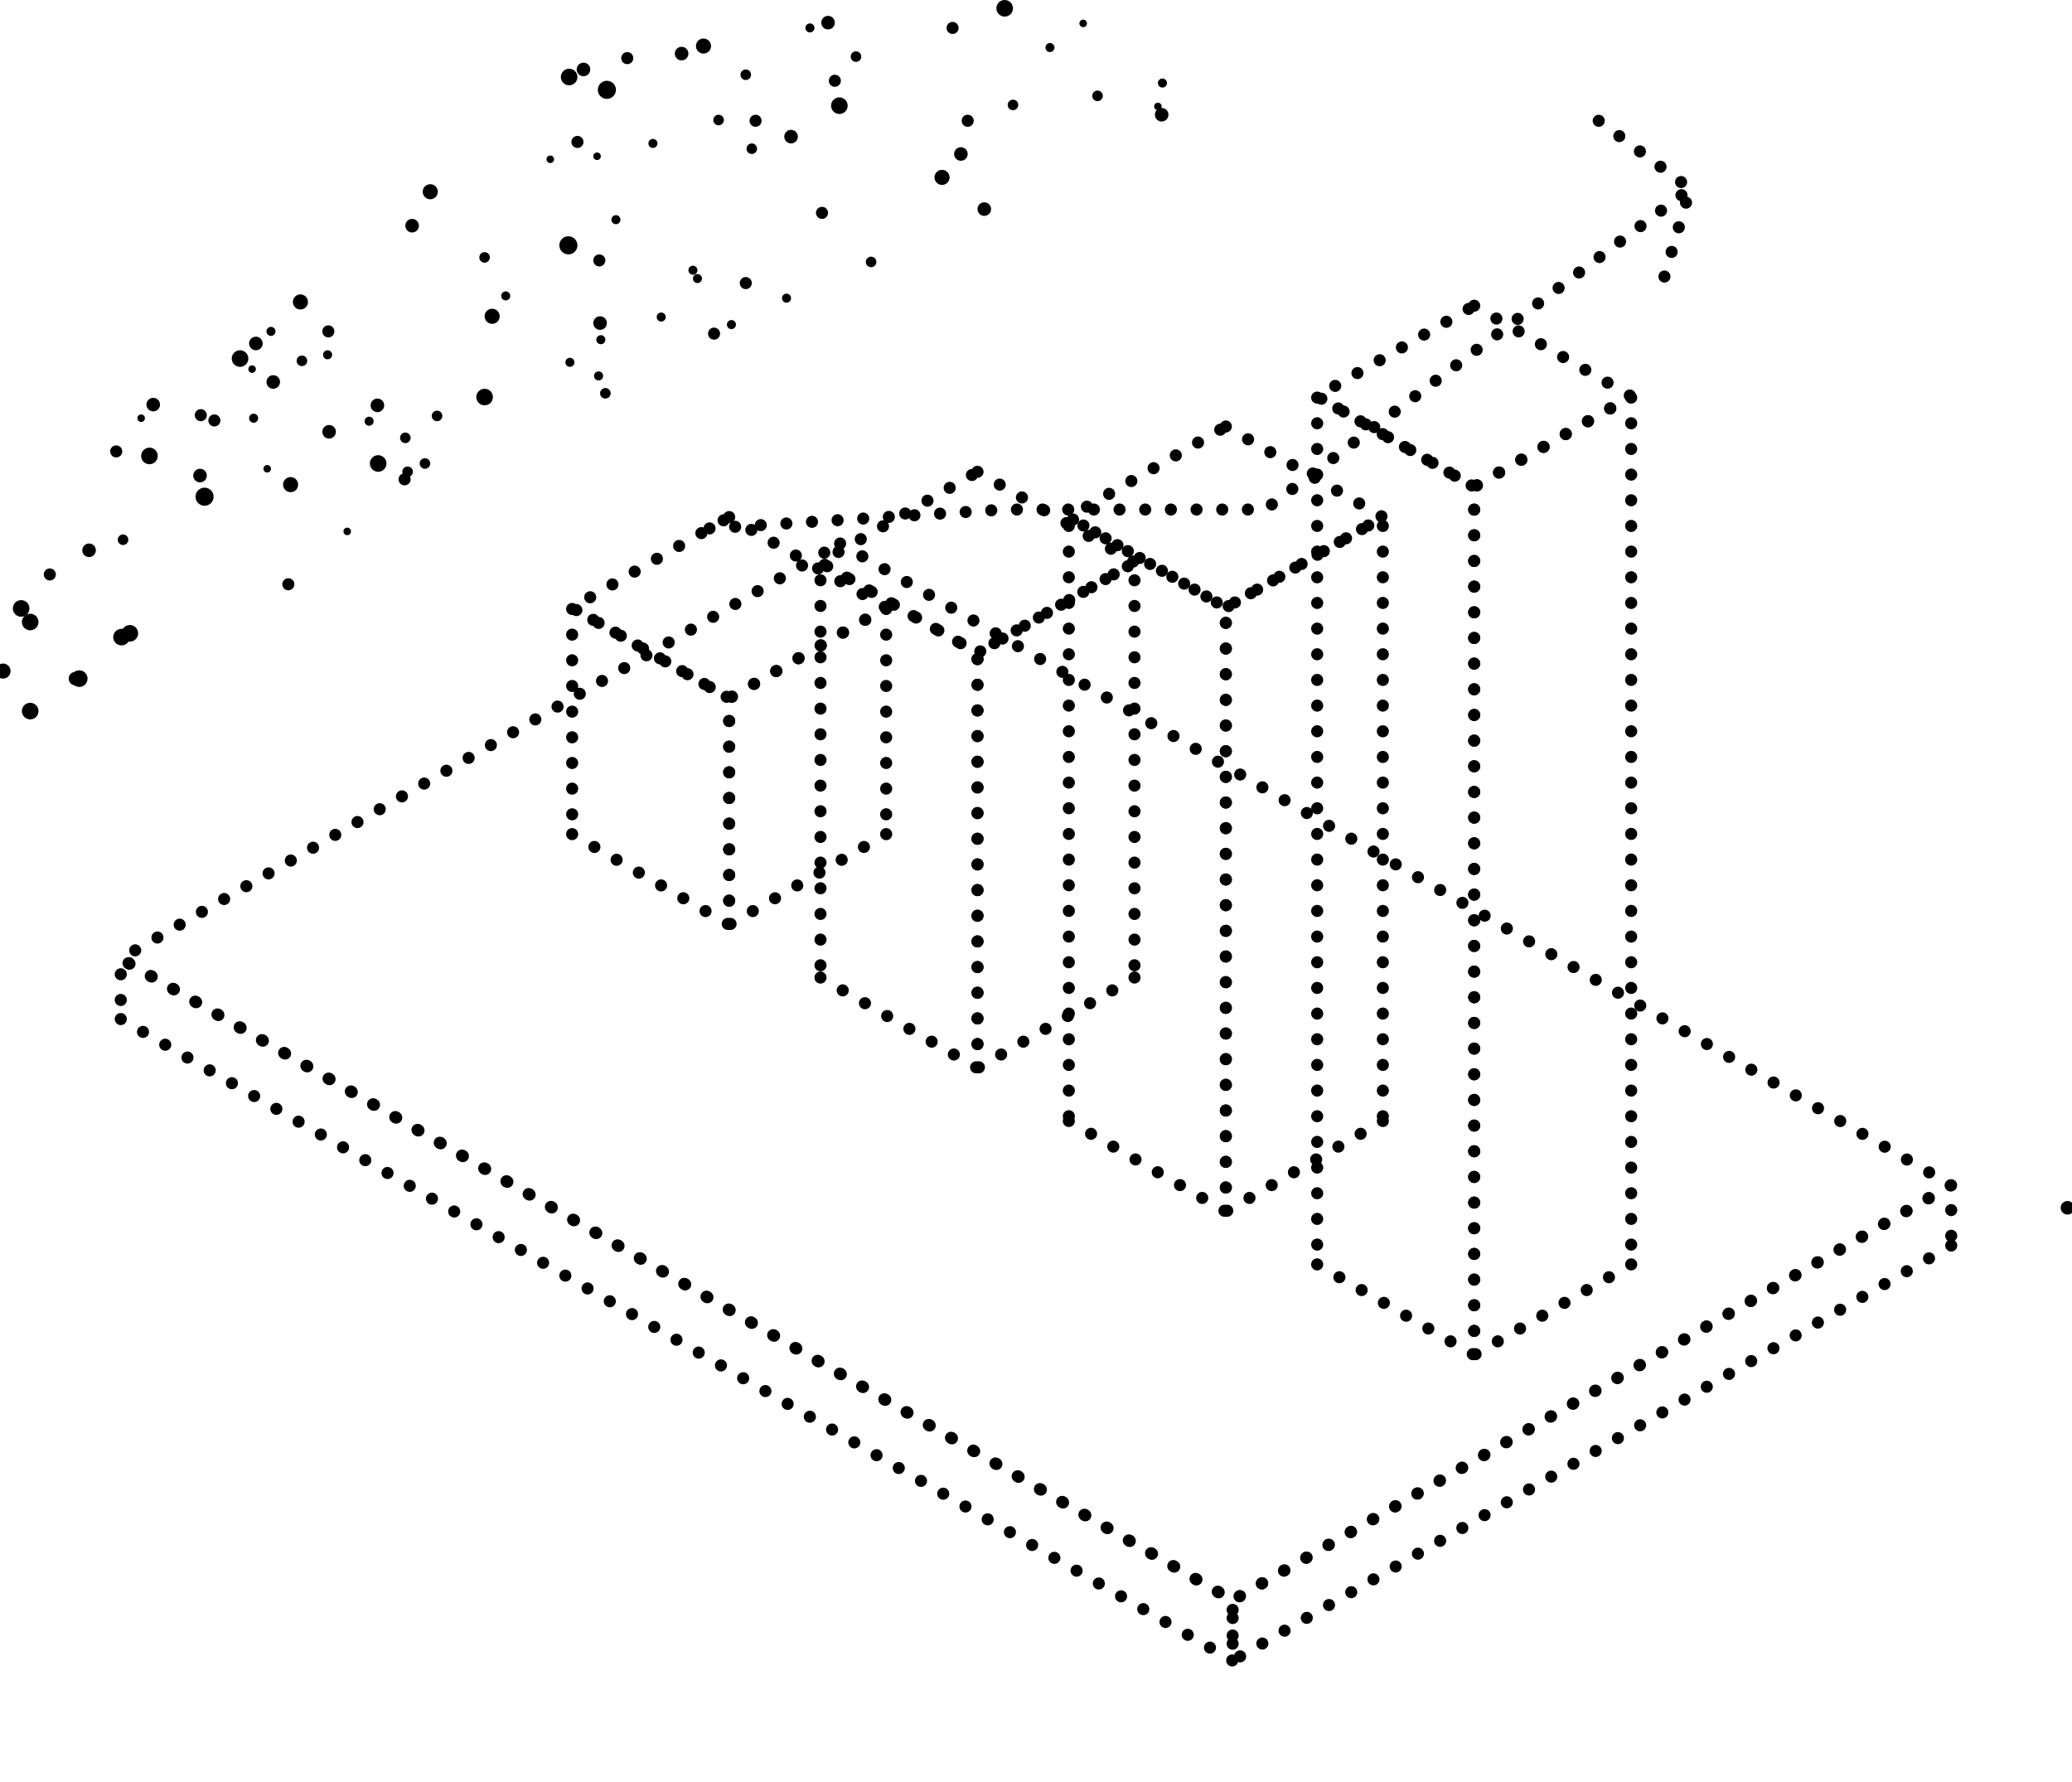
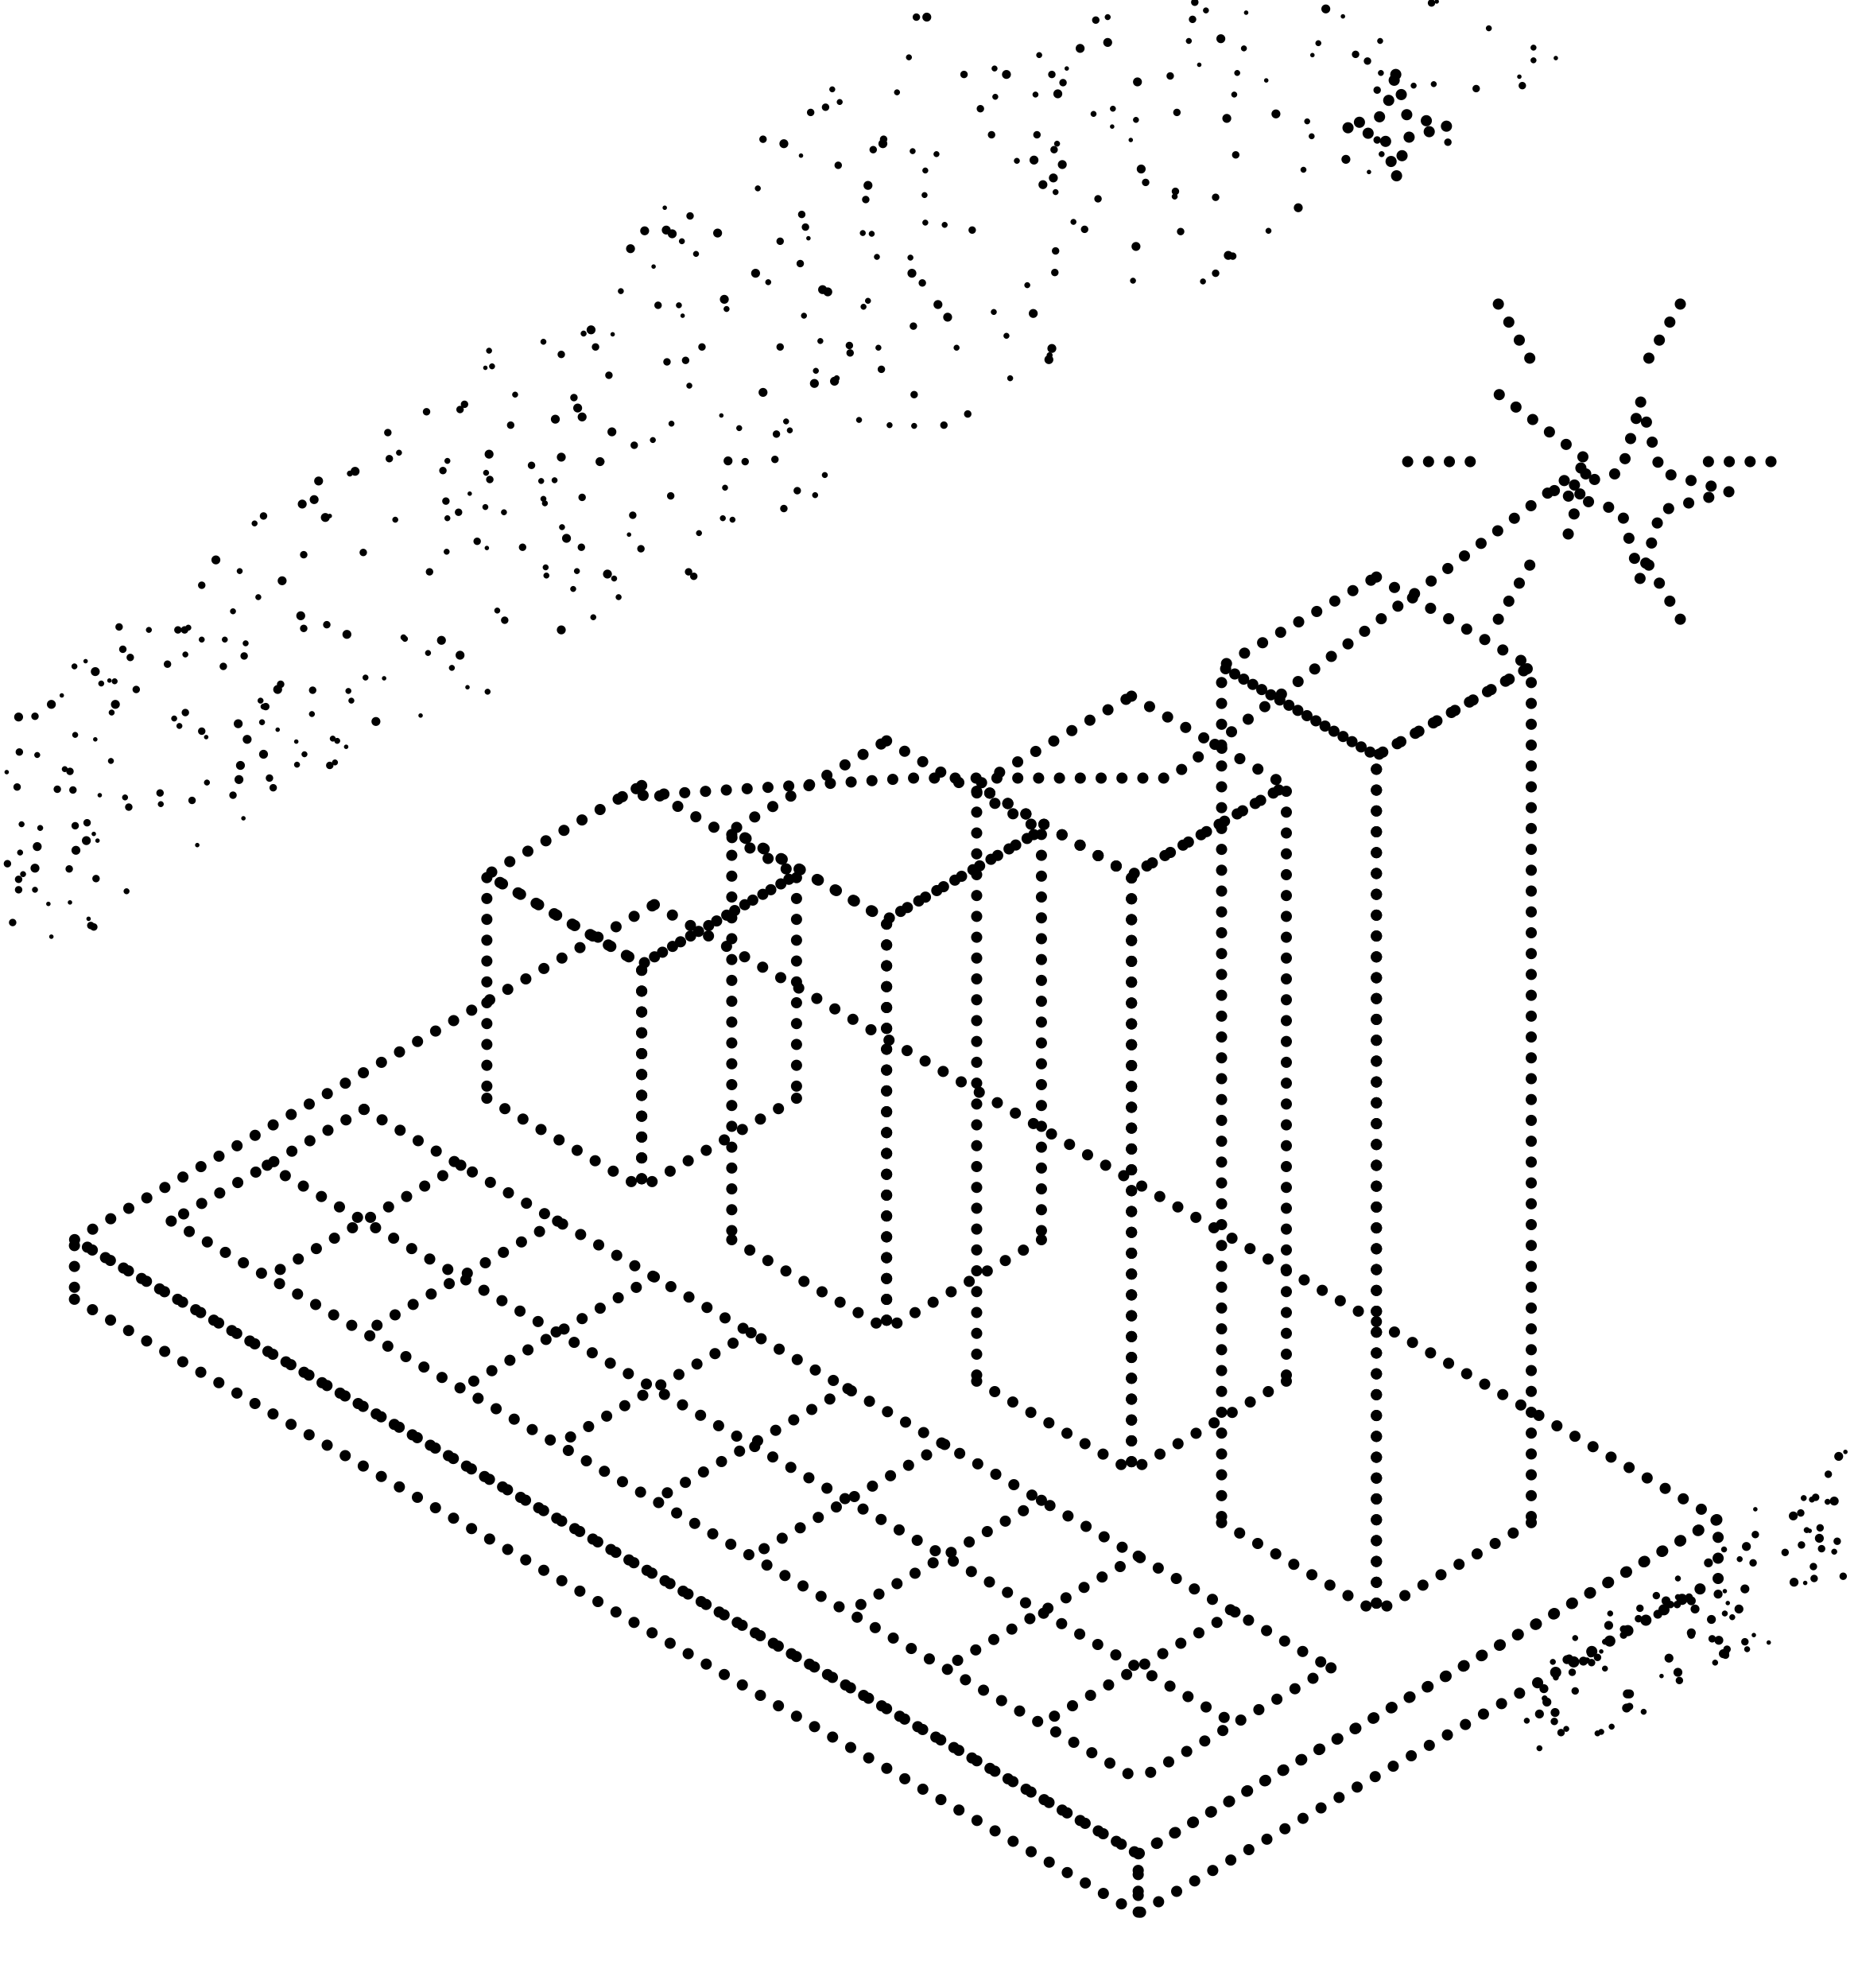
- <svg xmlns="http://www.w3.org/2000/svg" viewBox="-111.3 -80 274.5 236" fill="none" class="illo">
+ <svg xmlns="http://www.w3.org/2000/svg" viewBox="-100.9 -117 249.5 267" fill="none" class="illo">
  <g class="illo-dots" fill="currentColor">
-     <circle cx="-101.3" cy="9.9" r="0.9" />
-     <circle cx="-92.6" cy="-24.6" r="0.5" />
-     <circle cx="42.6" cy="-64.8" r="0.9" />
-     <circle cx="-67.7" cy="-22.8" r="0.9" />
-     <circle cx="-2.4" cy="-51.8" r="0.8" />
-     <circle cx="-57.7" cy="-16.5" r="0.8" />
-     <circle cx="-71.5" cy="-40" r="1" />
-     <circle cx="-4" cy="-76.3" r="0.6" />
-     <circle cx="-75.4" cy="-36.1" r="0.6" />
-     <circle cx="-31.7" cy="-35" r="0.6" />
-     <circle cx="-31.1" cy="-27.9" r="0.7" />
-     <circle cx="-47.1" cy="-45.9" r="0.7" />
-     <circle cx="-53.4" cy="-24.9" r="0.7" />
-     <circle cx="-73.1" cy="-2.6" r="0.8" />
-     <circle cx="-44.3" cy="-40.8" r="0.6" />
-     <circle cx="-77.9" cy="-31.1" r="0.5" />
-     <circle cx="-18.9" cy="-43.1" r="0.6" />
-     <circle cx="-47.1" cy="-27.4" r="1.1" />
-     <circle cx="-84.8" cy="-17" r="0.9" />
-     <circle cx="-0.7" cy="-69.3" r="0.8" />
-     <circle cx="4.1" cy="-45.3" r="0.7" />
-     <circle cx="27.8" cy="-73.7" r="0.6" />
-     <circle cx="-21" cy="-72.9" r="0.9" />
-     <circle cx="-16.1" cy="-64.1" r="0.7" />
-     <circle cx="-91.5" cy="-19.6" r="1.1" />
-     <circle cx="-110.9" cy="8.9" r="1" />
-     <circle cx="-75.1" cy="-29.4" r="0.9" />
-     <circle cx="-95.9" cy="-20.2" r="0.8" />
-     <circle cx="-61.2" cy="-18.6" r="1.1" />
-     <circle cx="-18.1" cy="-73.9" r="1" />
-     <circle cx="-54.3" cy="-54.6" r="1" />
-     <circle cx="-0.1" cy="-66" r="1.1" />
-     <circle cx="42.7" cy="-69" r="0.6" />
-     <circle cx="-94.1" cy="3.9" r="1.1" />
-     <circle cx="42.1" cy="-65.9" r="0.5" />
-     <circle cx="-100.8" cy="9.9" r="1.1" />
-     <circle cx="-31.9" cy="-45.5" r="0.8" />
-     <circle cx="-84.2" cy="-14.2" r="1.2" />
-     <circle cx="-75.9" cy="-17.9" r="0.5" />
-     <circle cx="-34.8" cy="-61.2" r="0.8" />
-     <circle cx="-79.5" cy="-32.5" r="1.1" />
-     <circle cx="-1.6" cy="-77" r="0.9" />
-     <circle cx="-71.3" cy="-32.2" r="0.7" />
-     <circle cx="-32.2" cy="-59.3" r="0.5" />
-     <circle cx="-6.5" cy="-61.9" r="0.9" />
-     <circle cx="-11.7" cy="-60.3" r="0.7" />
-     <circle cx="-107.3" cy="14.2" r="1.1" />
-     <circle cx="-65.3" cy="-9.6" r="0.5" />
-     <circle cx="-16.7" cy="-35.8" r="0.8" />
-     <circle cx="-99.5" cy="-7.1" r="0.9" />
-     <circle cx="19.1" cy="-52.3" r="0.9" />
-     <circle cx="21.8" cy="-78.9" r="1.1" />
-     <circle cx="-19.5" cy="-44.2" r="0.6" />
-     <circle cx="-38.4" cy="-58.9" r="0.5" />
-     <circle cx="14.9" cy="-76.3" r="0.8" />
-     <circle cx="16" cy="-59.6" r="0.9" />
-     <circle cx="22.9" cy="-66.1" r="0.7" />
-     <circle cx="-107.3" cy="2.4" r="1.1" />
-     <circle cx="-72.8" cy="-15.8" r="1" />
-     <circle cx="2.1" cy="-72.5" r="0.7" />
-     <circle cx="-104.7" cy="-3.9" r="0.8" />
-     <circle cx="-12.5" cy="-42.5" r="0.8" />
-     <circle cx="-23.7" cy="-38" r="0.6" />
-     <circle cx="16.9" cy="-64" r="0.8" />
-     <circle cx="-77.7" cy="-24.6" r="0.6" />
-     <circle cx="-95" cy="-8.5" r="0.7" />
-     <circle cx="-35.9" cy="-69.8" r="1.1" />
-     <circle cx="32.2" cy="-76.9" r="0.5" />
-     <circle cx="-32" cy="-30.2" r="0.6" />
-     <circle cx="-12.5" cy="-70.1" r="0.7" />
-     <circle cx="-55" cy="-18.6" r="0.7" />
-     <circle cx="-34" cy="-70.8" r="0.9" />
-     <circle cx="-62.4" cy="-24.2" r="0.6" />
-     <circle cx="-108.5" cy="0.6" r="1.1" />
-     <circle cx="13.5" cy="-56.5" r="1" />
-     <circle cx="-24.8" cy="-61" r="0.6" />
-     <circle cx="-7.1" cy="-40.5" r="0.6" />
-     <circle cx="-67.8" cy="-36.1" r="0.8" />
-     <circle cx="-11.2" cy="-64" r="0.8" />
-     <circle cx="-35.8" cy="-32" r="0.6" />
-     <circle cx="-31.8" cy="-37.2" r="0.9" />
-     <circle cx="-28.2" cy="-72.3" r="0.8" />
-     <circle cx="-95.2" cy="4.4" r="1.1" />
-     <circle cx="-91" cy="-26.4" r="0.9" />
-     <circle cx="-36" cy="-47.5" r="1.2" />
-     <circle cx="-84.7" cy="-25" r="0.8" />
-     <circle cx="-67.9" cy="-33" r="0.6" />
-     <circle cx="34.1" cy="-67.3" r="0.7" />
-     <circle cx="-57.6" cy="-22" r="0.7" />
-     <circle cx="-61.3" cy="-26.3" r="0.9" />
-     <circle cx="-14.4" cy="-37" r="0.6" />
-     <circle cx="-29.7" cy="-50.9" r="0.6" />
-     <circle cx="-57.3" cy="-17.5" r="0.7" />
-     <circle cx="-56.7" cy="-50.1" r="0.9" />
-     <circle cx="-82.9" cy="-24.3" r="0.8" />
-     <circle cx="-46.1" cy="-38.1" r="1" />
-     <circle cx="-30.9" cy="-68.1" r="1.2" />
-     <circle cx="-77.4" cy="-34.5" r="0.9" />
-     <circle cx="162.6" cy="80" r="0.9" />
+     <circle cx="103.6" cy="-105.5" r="0.5" />
+     <circle cx="-73.8" cy="-18.8" r="0.5" />
+     <circle cx="32.6" cy="-75.1" r="0.4" />
+     <circle cx="-61" cy="-14.3" r="0.4" />
+     <circle cx="-73.8" cy="-38.4" r="0.5" />
+     <circle cx="38.2" cy="-104.3" r="0.4" />
+     <circle cx="-80.9" cy="-32.4" r="0.4" />
+     <circle cx="-16.4" cy="-45.2" r="0.3" />
+     <circle cx="-17.8" cy="-36.8" r="0.4" />
+     <circle cx="-35.6" cy="-53.5" r="0.4" />
+     <circle cx="-51.8" cy="-26" r="0.4" />
+     <circle cx="-88.3" cy="7.5" r="0.5" />
+     <circle cx="-33.2" cy="-48.2" r="0.4" />
+     <circle cx="-86.2" cy="-25.6" r="0.3" />
+     <circle cx="5.2" cy="-59.2" r="0.4" />
+     <circle cx="-41.6" cy="-31" r="0.6" />
+     <circle cx="40.7" cy="-96.9" r="0.5" />
+     <circle cx="40.1" cy="-69.3" r="0.4" />
+     <circle cx="84.5" cy="-111.5" r="0.4" />
+     <circle cx="11.7" cy="-94.8" r="0.5" />
+     <circle cx="16.2" cy="-85.6" r="0.4" />
+     <circle cx="-82.6" cy="-24.4" r="0.5" />
+     <circle cx="-65.5" cy="-15.7" r="0.6" />
+     <circle cx="16.4" cy="-96.9" r="0.5" />
+     <circle cx="-43.6" cy="-61.7" r="0.5" />
+     <circle cx="40.6" cy="-93.1" r="0.6" />
+     <circle cx="105.1" cy="-110.6" r="0.4" />
+     <circle cx="103.2" cy="-106.7" r="0.3" />
+     <circle cx="-13.2" cy="-57.9" r="0.4" />
+     <circle cx="-87.5" cy="-10.2" r="0.3" />
+     <circle cx="-12.5" cy="-76" r="0.5" />
+     <circle cx="-88.1" cy="-26.8" r="0.6" />
+     <circle cx="41.9" cy="-105.9" r="0.5" />
+     <circle cx="-76" cy="-29.1" r="0.4" />
+     <circle cx="-9.2" cy="-74.6" r="0.3" />
+     <circle cx="29.7" cy="-86.1" r="0.5" />
+     <circle cx="21.4" cy="-82.4" r="0.4" />
+     <circle cx="-74.4" cy="-3.5" r="0.3" />
+     <circle cx="6.2" cy="-51.1" r="0.5" />
+     <circle cx="64.7" cy="-82.6" r="0.5" />
+     <circle cx="77.2" cy="-115.8" r="0.6" />
+     <circle cx="4.7" cy="-60.4" r="0.4" />
+     <circle cx="-18.6" cy="-72.1" r="0.3" />
+     <circle cx="66.2" cy="-110.5" r="0.4" />
+     <circle cx="62.4" cy="-90.5" r="0.5" />
+     <circle cx="74.7" cy="-100.7" r="0.4" />
+     <circle cx="-83.6" cy="-8.6" r="0.5" />
+     <circle cx="46" cy="-101.7" r="0.4" />
+     <circle cx="14.5" cy="-60.6" r="0.4" />
+     <circle cx="-3.5" cy="-51.5" r="0.4" />
+     <circle cx="65.1" cy="-96.2" r="0.5" />
+     <circle cx="-88.1" cy="-17.7" r="0.3" />
+     <circle cx="-11.4" cy="-86.1" r="0.6" />
+     <circle cx="92.1" cy="-116.8" r="0.3" />
+     <circle cx="-18.4" cy="-39.3" r="0.4" />
+     <circle cx="23.4" cy="-94.1" r="0.4" />
+     <circle cx="-56.2" cy="-17.8" r="0.4" />
+     <circle cx="-8.2" cy="-88" r="0.5" />
+     <circle cx="-65.5" cy="-22.1" r="0.4" />
+     <circle cx="46.3" cy="-114.3" r="0.5" />
+     <circle cx="57.7" cy="-85.9" r="0.5" />
+     <circle cx="2.3" cy="-79.1" r="0.4" />
+     <circle cx="21.9" cy="-59.8" r="0.4" />
+     <circle cx="-69.6" cy="-34.9" r="0.4" />
+     <circle cx="23.4" cy="-87.1" r="0.4" />
+     <circle cx="-23.4" cy="-40.3" r="0.4" />
+     <circle cx="-15.9" cy="-47.8" r="0.5" />
+     <circle cx="0.9" cy="-91.7" r="0.4" />
+     <circle cx="-18.7" cy="-59" r="0.6" />
+     <circle cx="-98.3" cy="-16" r="0.5" />
+     <circle cx="-70.7" cy="-31.1" r="0.4" />
+     <circle cx="91.7" cy="-105.7" r="0.4" />
+     <circle cx="-59" cy="-21.1" r="0.4" />
+     <circle cx="-63.2" cy="-25.1" r="0.5" />
+     <circle cx="9.9" cy="-53.2" r="0.4" />
+     <circle cx="-8.3" cy="-65.2" r="0.4" />
+     <circle cx="-60" cy="-15.7" r="0.4" />
+     <circle cx="-48.6" cy="-55.4" r="0.5" />
+     <circle cx="-95.9" cy="-15.6" r="0.4" />
+     <circle cx="-36.8" cy="-44.3" r="0.5" />
+     <circle cx="-4.5" cy="-85.7" r="0.6" />
+     <circle cx="-84.4" cy="-29.8" r="0.5" />
+     <circle cx="-79.3" cy="-9" r="0.4" />
+     <circle cx="-67.9" cy="-30.6" r="0.4" />
+     <circle cx="-1.6" cy="-59.5" r="0.4" />
+     <circle cx="21.2" cy="-109.3" r="0.4" />
+     <circle cx="-89.4" cy="-28.2" r="0.3" />
+     <circle cx="6.8" cy="-88.2" r="0.5" />
+     <circle cx="-27.9" cy="-71.1" r="0.4" />
+     <circle cx="79.5" cy="-114.8" r="0.3" />
+     <circle cx="30.8" cy="-102.4" r="0.5" />
+     <circle cx="-24.8" cy="-44.7" r="0.6" />
+     <circle cx="-92.6" cy="-23.6" r="0.3" />
+     <circle cx="10.3" cy="-77.8" r="0.6" />
+     <circle cx="-40.8" cy="-47.4" r="0.4" />
+     <circle cx="-94" cy="-22.4" r="0.6" />
+     <circle cx="40.4" cy="-70.2" r="0.6" />
+     <circle cx="-53.7" cy="-22.9" r="0.4" />
+     <circle cx="-35.2" cy="-56" r="0.6" />
+     <circle cx="-91.5" cy="-13.4" r="0.5" />
+     <circle cx="-88.3" cy="-5" r="0.3" />
+     <circle cx="-60.3" cy="-49.3" r="0.6" />
+     <circle cx="23.3" cy="-90.8" r="0.4" />
+     <circle cx="-39.1" cy="-29" r="0.6" />
+     <circle cx="-94.4" cy="4.4" r="0.3" />
+     <circle cx="21.8" cy="-73.2" r="0.5" />
+     <circle cx="-32.3" cy="-59.9" r="0.5" />
+     <circle cx="48.5" cy="-100" r="0.3" />
+     <circle cx="97.4" cy="-105.1" r="0.5" />
+     <circle cx="-10.8" cy="-50.4" r="0.5" />
+     <circle cx="1.6" cy="-98.3" r="0.5" />
+     <circle cx="-98.4" cy="1.1" r="0.5" />
+     <circle cx="-49.3" cy="-25.9" r="0.3" />
+     <circle cx="-58.1" cy="-52.4" r="0.6" />
+     <circle cx="-20.1" cy="-55" r="0.4" />
+     <circle cx="58.8" cy="-111.5" r="0.4" />
+     <circle cx="-7.7" cy="-39.6" r="0.5" />
+     <circle cx="84.1" cy="-98.2" r="0.5" />
+     <circle cx="-64.2" cy="-11.2" r="0.5" />
+     <circle cx="-100" cy="-13.3" r="0.3" />
+     <circle cx="-8.4" cy="-40.2" r="0.5" />
+     <circle cx="-89" cy="6.4" r="0.3" />
+     <circle cx="8.7" cy="-67.2" r="0.4" />
+     <circle cx="-19.1" cy="-66.6" r="0.5" />
+     <circle cx="83" cy="-93.9" r="0.3" />
+     <circle cx="-68.2" cy="-7.1" r="0.3" />
+     <circle cx="-22.7" cy="-61" r="0.6" />
+     <circle cx="51" cy="-98.2" r="0.3" />
+     <circle cx="-35.2" cy="-69.9" r="0.4" />
+     <circle cx="93.6" cy="-97.9" r="0.5" />
+     <circle cx="-47.8" cy="-47.2" r="0.4" />
+     <circle cx="-25.5" cy="-69.4" r="0.5" />
+     <circle cx="-43.2" cy="-40.2" r="0.5" />
+     <circle cx="51.7" cy="-100.9" r="0.4" />
+     <circle cx="8.6" cy="-50.5" r="0.4" />
+     <circle cx="-91.6" cy="-0.3" r="0.5" />
+     <circle cx="-78.4" cy="-27.8" r="0.5" />
+     <circle cx="-64.7" cy="-12.5" r="0.5" />
+     <circle cx="17.7" cy="-97.7" r="0.6" />
+     <circle cx="-25.5" cy="-55.6" r="0.6" />
+     <circle cx="-3.3" cy="-75.5" r="0.4" />
+     <circle cx="-25.5" cy="-32.4" r="0.6" />
+     <circle cx="-98" cy="-6.3" r="0.4" />
+     <circle cx="-76" cy="-21.3" r="0.5" />
+     <circle cx="40.9" cy="-91.2" r="0.4" />
+     <circle cx="-54.4" cy="-16.7" r="0.3" />
+     <circle cx="26.4" cy="-74.4" r="0.6" />
+     <circle cx="-40.2" cy="-27.3" r="0.4" />
+     <circle cx="-68.6" cy="-14.2" r="0.6" />
+     <circle cx="40.9" cy="-83.3" r="0.5" />
+     <circle cx="73.5" cy="-89.1" r="0.6" />
+     <circle cx="84.7" cy="-96.3" r="0.4" />
+     <circle cx="15.7" cy="-92.1" r="0.6" />
+     <circle cx="63.9" cy="-101.1" r="0.6" />
+     <circle cx="-46.7" cy="-31.4" r="0.4" />
+     <circle cx="40.8" cy="-80.4" r="0.5" />
+     <circle cx="3.2" cy="-55.3" r="0.5" />
+     <circle cx="27.6" cy="-70.3" r="0.4" />
+     <circle cx="-98.6" cy="-11.3" r="0.5" />
+     <circle cx="21.9" cy="-64" r="0.5" />
+     <circle cx="13.3" cy="-69.6" r="0.5" />
+     <circle cx="-85.4" cy="-22.4" r="0.6" />
+     <circle cx="-65.5" cy="-47.7" r="0.5" />
+     <circle cx="-6.6" cy="-70.4" r="0.5" />
+     <circle cx="-47.3" cy="-56.2" r="0.4" />
+     <circle cx="-99.2" cy="6.9" r="0.5" />
+     <circle cx="-10.6" cy="-85.6" r="0.6" />
+     <circle cx="-7.4" cy="-82.9" r="0.4" />
+     <circle cx="-55.6" cy="-17.5" r="0.4" />
+     <circle cx="-97.8" cy="0.4" r="0.4" />
+     <circle cx="-66.2" cy="-36.8" r="0.4" />
+     <circle cx="15.7" cy="-76.6" r="0.4" />
+     <circle cx="-73.8" cy="-31.1" r="0.4" />
+     <circle cx="32.8" cy="-104" r="0.4" />
+     <circle cx="-60.5" cy="-34.3" r="0.6" />
+     <circle cx="3.9" cy="-84.6" r="0.5" />
+     <circle cx="24.9" cy="-96.3" r="0.4" />
+     <circle cx="-88.7" cy="7.3" r="0.5" />
+     <circle cx="34.3" cy="-107" r="0.6" />
+     <circle cx="-70.9" cy="-27.5" r="0.5" />
+     <circle cx="-22.8" cy="-43.5" r="0.5" />
+     <circle cx="56.3" cy="-106.8" r="0.5" />
+     <circle cx="-14.8" cy="-43.3" r="0.5" />
+     <circle cx="9.3" cy="-71.2" r="0.4" />
+     <circle cx="60.7" cy="-79.2" r="0.4" />
+     <circle cx="-95.9" cy="-3.3" r="0.6" />
+     <circle cx="-34.1" cy="-35" r="0.4" />
+     <circle cx="75.3" cy="-98.7" r="0.4" />
+     <circle cx="38" cy="-95.5" r="0.6" />
+     <circle cx="6.6" cy="-81.6" r="0.5" />
+     <circle cx="-60.1" cy="-32.6" r="0.5" />
+     <circle cx="43.3" cy="-87.2" r="0.4" />
+     <circle cx="-91.1" cy="-10.9" r="0.5" />
+     <circle cx="-40.9" cy="-42.9" r="0.4" />
+     <circle cx="-29.5" cy="-54.5" r="0.5" />
+     <circle cx="-27.5" cy="-39.7" r="0.4" />
+     <circle cx="8" cy="-101.9" r="0.5" />
+     <circle cx="-35.5" cy="-43.4" r="0.3" />
+     <circle cx="37.1" cy="-78.7" r="0.4" />
+     <circle cx="-21.5" cy="-72.7" r="0.6" />
+     <circle cx="-65.9" cy="-22.9" r="0.4" />
+     <circle cx="16.9" cy="-82.5" r="0.4" />
+     <circle cx="-76.1" cy="-32.4" r="0.5" />
+     <circle cx="0.6" cy="-80.3" r="0.6" />
+     <circle cx="75.4" cy="-109.6" r="0.3" />
+     <circle cx="-2.5" cy="-47.2" r="0.4" />
+     <circle cx="-53.2" cy="-53.7" r="0.6" />
+     <circle cx="-46.5" cy="-31.2" r="0.4" />
+     <circle cx="-63.6" cy="-24.4" r="0.6" />
+     <circle cx="10" cy="-102.6" r="0.5" />
+     <circle cx="-73.2" cy="-18" r="0.3" />
+     <circle cx="-25.4" cy="-46.2" r="0.4" />
+     <circle cx="-21.2" cy="-34.1" r="0.4" />
+     <circle cx="-11.6" cy="-89.1" r="0.3" />
+     <circle cx="-22.7" cy="-50.2" r="0.5" />
+     <circle cx="81.2" cy="-109.7" r="0.5" />
+     <circle cx="91.4" cy="-116.6" r="0.5" />
+     <circle cx="-28.2" cy="-52.4" r="0.4" />
+     <circle cx="-11.3" cy="-68.4" r="0.5" />
+     <circle cx="-83.9" cy="2.7" r="0.4" />
+     <circle cx="-35.7" cy="-48.9" r="0.4" />
+     <circle cx="3.4" cy="-58.7" r="0.5" />
+     <circle cx="48.6" cy="-102.4" r="0.4" />
+     <circle cx="-90.8" cy="-6.1" r="0.5" />
+     <circle cx="32.3" cy="-98.9" r="0.5" />
+     <circle cx="44.2" cy="-110.5" r="0.6" />
+     <circle cx="-68.9" cy="-19.8" r="0.6" />
+     <circle cx="38.7" cy="-109.6" r="0.4" />
+     <circle cx="21.6" cy="-80.3" r="0.6" />
+     <circle cx="-89.2" cy="-6.5" r="0.5" />
+     <circle cx="-58.7" cy="-49.9" r="0.6" />
+     <circle cx="-52.1" cy="-42.8" r="0.5" />
+     <circle cx="-15.7" cy="-57.2" r="0.5" />
+     <circle cx="-27.6" cy="-40.8" r="0.4" />
+     <circle cx="-66.7" cy="-46.7" r="0.4" />
+     <circle cx="-3.8" cy="-47.4" r="0.4" />
+     <circle cx="7.1" cy="-74.6" r="0.4" />
+     <circle cx="57.2" cy="-101.9" r="0.5" />
+     <circle cx="-37.8" cy="-50.7" r="0.3" />
+     <circle cx="10.9" cy="-105" r="0.4" />
+     <circle cx="-85.5" cy="-25.5" r="0.4" />
+     <circle cx="69.5" cy="-86" r="0.4" />
+     <circle cx="32.7" cy="-107.8" r="0.4" />
+     <circle cx="44.8" cy="-86.2" r="0.5" />
+     <circle cx="-77.5" cy="-20.5" r="0.4" />
+     <circle cx="-16.2" cy="-83.6" r="0.6" />
+     <circle cx="46.6" cy="-90.3" r="0.5" />
+     <circle cx="-90.9" cy="-27.5" r="0.4" />
+     <circle cx="61.1" cy="-115.6" r="0.4" />
+     <circle cx="-50.4" cy="-20.1" r="0.6" />
+     <circle cx="79.9" cy="-95.6" r="0.6" />
+     <circle cx="-35.4" cy="-24.1" r="0.4" />
+     <circle cx="37.9" cy="-74.9" r="0.6" />
+     <circle cx="39.2" cy="-92.2" r="0.6" />
+     <circle cx="19.6" cy="-104.6" r="0.4" />
+     <circle cx="42.4" cy="-107.8" r="0.3" />
+     <circle cx="-31.7" cy="-64" r="0.4" />
+     <circle cx="-40.8" cy="-55.1" r="0.4" />
+     <circle cx="-90.7" cy="-2.8" r="0.6" />
+     <circle cx="17.5" cy="-67.4" r="0.5" />
+     <circle cx="-39.3" cy="-48.2" r="0.5" />
+     <circle cx="-0.8" cy="-55" r="0.5" />
+     <circle cx="-13.1" cy="-81.2" r="0.3" />
+     <circle cx="-20.9" cy="-70.4" r="0.5" />
+     <circle cx="-39.1" cy="-62" r="0.5" />
+     <circle cx="-68.7" cy="-40.3" r="0.4" />
+     <circle cx="1.6" cy="-64.3" r="0.6" />
+     <circle cx="15.4" cy="-90.2" r="0.5" />
+     <circle cx="4.4" cy="-97.7" r="0.6" />
+     <circle cx="15" cy="-85.7" r="0.4" />
+     <circle cx="-65.2" cy="-22.1" r="0.5" />
+     <circle cx="-96.2" cy="-0.4" r="0.6" />
+     <circle cx="6.7" cy="-96.1" r="0.3" />
+     <circle cx="51.7" cy="-83.9" r="0.6" />
+     <circle cx="26" cy="-86.8" r="0.4" />
+     <circle cx="11.5" cy="-66.2" r="0.4" />
+     <circle cx="28.6" cy="-107" r="0.5" />
+     <circle cx="-92.2" cy="-13.7" r="0.4" />
+     <circle cx="-65.7" cy="-20" r="0.4" />
+     <circle cx="3.9" cy="-70.4" r="0.5" />
+     <circle cx="-10.7" cy="-60.1" r="0.4" />
+     <circle cx="15.1" cy="-75.8" r="0.4" />
+     <circle cx="18.6" cy="-59.9" r="0.4" />
+     <circle cx="-23.3" cy="-62.2" r="0.6" />
+     <circle cx="13.2" cy="-70.6" r="0.5" />
+     <circle cx="-22.5" cy="-72.2" r="0.4" />
+     <circle cx="82.8" cy="-108.8" r="0.5" />
+     <circle cx="-54.1" cy="-24.2" r="0.4" />
+     <circle cx="-8.8" cy="-68.6" r="0.5" />
+     <circle cx="21.7" cy="-96.7" r="0.4" />
+     <circle cx="-48.8" cy="-58.9" r="0.5" />
+     <circle cx="-43.4" cy="-29.3" r="0.4" />
+     <circle cx="47.9" cy="-114.7" r="0.4" />
+     <circle cx="89" cy="-105.5" r="0.4" />
+     <circle cx="11.9" cy="-103.3" r="0.4" />
+     <circle cx="-76.8" cy="-19.5" r="0.4" />
+     <circle cx="52.4" cy="-94.3" r="0.6" />
+     <circle cx="59.3" cy="-114.4" r="0.5" />
+     <circle cx="-95.5" cy="-5.8" r="0.4" />
+     <circle cx="51.3" cy="-79.3" r="0.4" />
+     <circle cx="-9.3" cy="-84.6" r="0.4" />
+     <circle cx="4.4" cy="-48.7" r="0.5" />
+     <circle cx="35.7" cy="-95.4" r="0.4" />
+     <circle cx="-57" cy="-33.1" r="0.5" />
+     <circle cx="-94" cy="8.8" r="0.3" />
+     <circle cx="-23.8" cy="-63.6" r="0.5" />
+     <circle cx="-63.6" cy="-19" r="0.3" />
+     <circle cx="56.9" cy="-90.6" r="0.4" />
+     <circle cx="105.1" cy="-108.9" r="0.4" />
+     <circle cx="25.1" cy="-76.1" r="0.6" />
+     <circle cx="-61.1" cy="-17.4" r="0.3" />
+     <circle cx="-34.8" cy="-67.8" r="0.4" />
+     <circle cx="64.9" cy="-104.3" r="0.4" />
+     <circle cx="-84.1" cy="-9.9" r="0.4" />
+     <circle cx="-68.1" cy="-28.9" r="0.5" />
+     <circle cx="23.6" cy="-114.7" r="0.6" />
+     <circle cx="-93.2" cy="-11" r="0.5" />
+     <circle cx="23" cy="-79" r="0.5" />
+     <circle cx="-20.3" cy="-55" r="0.6" />
+     <circle cx="53" cy="-92.5" r="0.5" />
+     <circle cx="7.3" cy="-86.5" r="0.5" />
+     <circle cx="-27.9" cy="-50" r="0.4" />
+     <circle cx="-84.9" cy="-32.8" r="0.5" />
+     <circle cx="-38.5" cy="-62.7" r="0.5" />
+     <circle cx="108.1" cy="-109.2" r="0.3" />
+     <circle cx="-54.3" cy="-31.8" r="0.6" />
+     <circle cx="-26.3" cy="-60.7" r="0.6" />
+     <circle cx="-75.6" cy="-32.7" r="0.4" />
+     <circle cx="-4" cy="-61.2" r="0.3" />
+     <circle cx="-56.6" cy="-14.2" r="0.5" />
+     <circle cx="-89.3" cy="-4.1" r="0.6" />
+     <circle cx="40" cy="-68.7" r="0.6" />
+     <circle cx="76.2" cy="-111.2" r="0.4" />
+     <circle cx="40.4" cy="-107" r="0.5" />
+     <circle cx="-83.4" cy="-28.7" r="0.5" />
+     <circle cx="-87.8" cy="-4.1" r="0.3" />
+     <circle cx="-88" cy="1" r="0.5" />
+     <circle cx="-33.1" cy="-33.7" r="0.5" />
+     <circle cx="34.3" cy="-71.9" r="0.4" />
+     <circle cx="-3.6" cy="-76.8" r="0.6" />
+     <circle cx="41.1" cy="-97.7" r="0.4" />
+     <circle cx="41.2" cy="-104.4" r="0.6" />
+     <circle cx="-91.5" cy="4.2" r="0.3" />
+     <circle cx="-30.7" cy="-43.5" r="0.5" />
+     <circle cx="29.1" cy="-61.4" r="0.5" />
+     <circle cx="-3.1" cy="-55.1" r="0.6" />
+     <circle cx="-85.9" cy="-21.3" r="0.4" />
+     <circle cx="34.8" cy="-66.2" r="0.4" />
+     <circle cx="51.9" cy="-106" r="0.6" />
+     <circle cx="57" cy="-91.3" r="0.5" />
+     <circle cx="-17.5" cy="-77.9" r="0.4" />
+     <circle cx="-23.9" cy="-37.9" r="0.4" />
+     <circle cx="-60.1" cy="-42.5" r="0.5" />
+     <circle cx="-63" cy="-39" r="0.6" />
+     <circle cx="69.2" cy="-106.2" r="0.3" />
+     <circle cx="-19.3" cy="-39.9" r="0.6" />
+     <circle cx="-7" cy="-45.4" r="0.4" />
+     <circle cx="-41.4" cy="-53.8" r="0.5" />
+     <circle cx="-96.2" cy="2.5" r="0.4" />
+     <circle cx="-58.9" cy="-24.3" r="0.5" />
+     <circle cx="-96.2" cy="-20.8" r="0.5" />
+     <circle cx="-87.3" cy="-25.2" r="0.4" />
+     <circle cx="7.7" cy="-85" r="0.3" />
+     <circle cx="-44.4" cy="-20.9" r="0.3" />
+     <circle cx="-35.7" cy="-67.6" r="0.3" />
+     <circle cx="-68.8" cy="-12.3" r="0.6" />
+     <circle cx="22.2" cy="-114.7" r="0.5" />
+     <circle cx="70.5" cy="-101.7" r="0.6" />
+     <circle cx="-73.1" cy="-11.9" r="0.4" />
+     <circle cx="-57.2" cy="-47.5" r="0.6" />
+     <circle cx="-41" cy="-49.7" r="0.5" />
+     <circle cx="8.5" cy="-65.5" r="0.6" />
+     <circle cx="-98.4" cy="2.5" r="0.5" />
+     <circle cx="-86" cy="-14.8" r="0.4" />
+     <circle cx="59.6" cy="-116.7" r="0.5" />
+     <circle cx="17.8" cy="-98.3" r="0.5" />
+     <circle cx="-79.4" cy="-10.5" r="0.5" />
+     <circle cx="47.9" cy="-111.3" r="0.6" />
+     <circle cx="-26.4" cy="-52.5" r="0.4" />
+     <circle cx="-27.7" cy="-49.4" r="0.4" />
+     <circle cx="84.1" cy="-104.9" r="0.5" />
+     <circle cx="41.8" cy="-94.9" r="0.6" />
+     <circle cx="66.5" cy="-115.3" r="0.3" />
+     <circle cx="-53.9" cy="-53.4" r="0.4" />
+     <circle cx="-98.2" cy="-2.5" r="0.4" />
+     <circle cx="65.3" cy="-107.2" r="0.4" />
+     <circle cx="38.4" cy="-98.9" r="0.5" />
+     <circle cx="9.6" cy="-78.1" r="0.6" />
+     <circle cx="-90.8" cy="-18.3" r="0.4" />
+     <circle cx="-14.3" cy="-86" r="0.6" />
+     <circle cx="17.1" cy="-70.3" r="0.4" />
+     <circle cx="-38.1" cy="-24.7" r="0.3" />
+     <circle cx="-69.6" cy="-10.2" r="0.5" />
+     <circle cx="11.2" cy="-65.8" r="0.6" />
+     <circle cx="84.6" cy="-107.2" r="0.4" />
+     <circle cx="64.1" cy="-82.7" r="0.6" />
+     <circle cx="-75.1" cy="-9.5" r="0.5" />
+     <circle cx="-77" cy="-32.4" r="0.5" />
+     <circle cx="-67.7" cy="-17.7" r="0.6" />
+     <circle cx="-71.9" cy="-41.8" r="0.6" />
+     <circle cx="-35.1" cy="-52.6" r="0.5" />
+     <circle cx="-98.4" cy="-20.7" r="0.6" />
+     <circle cx="-99.9" cy="-1" r="0.5" />
+     <circle cx="62.4" cy="-80.3" r="0.5" />
+     <circle cx="63.1" cy="-111.8" r="0.6" />
+     <circle cx="-55.9" cy="-14.6" r="0.4" />
+     <circle cx="25.9" cy="-59.9" r="0.5" />
+     <circle cx="-9.7" cy="-76" r="0.4" />
+     <circle cx="60.2" cy="-108.3" r="0.3" />
+     <circle cx="-56.6" cy="-47.7" r="0.3" />
+     <circle cx="99.1" cy="-113.2" r="0.4" />
+     <circle cx="74.2" cy="-94.2" r="0.4" />
+     <circle cx="114.7" cy="107.1" r="0.4" />
+     <circle cx="118" cy="110.5" r="0.6" />
+     <circle cx="114.2" cy="104.8" r="0.3" />
+     <circle cx="121.8" cy="99.8" r="0.6" />
+     <circle cx="144.6" cy="84.7" r="0.4" />
+     <circle cx="112.9" cy="106.3" r="0.5" />
+     <circle cx="131.8" cy="100.2" r="0.4" />
+     <circle cx="142.7" cy="93.4" r="0.5" />
+     <circle cx="138.9" cy="91.5" r="0.5" />
+     <circle cx="141.4" cy="84.2" r="0.4" />
+     <circle cx="113.7" cy="105.6" r="0.5" />
+     <circle cx="107.9" cy="114.2" r="0.5" />
+     <circle cx="129.1" cy="103.1" r="0.5" />
+     <circle cx="129.5" cy="106.3" r="0.4" />
+     <circle cx="111.8" cy="106.1" r="0.6" />
+     <circle cx="124.7" cy="108.7" r="0.5" />
+     <circle cx="133.8" cy="104.5" r="0.4" />
+     <circle cx="119.2" cy="100.4" r="0.5" />
+     <circle cx="130.6" cy="105.1" r="0.6" />
+     <circle cx="119.4" cy="99" r="0.5" />
+     <circle cx="129.9" cy="97.1" r="0.6" />
+     <circle cx="126.3" cy="102.3" r="0.6" />
+     <circle cx="140" cy="86.6" r="0.6" />
+     <circle cx="110.7" cy="110.1" r="0.5" />
+     <circle cx="114.7" cy="103.5" r="0.4" />
+     <circle cx="134.6" cy="92.9" r="0.5" />
+     <circle cx="105.9" cy="117.8" r="0.4" />
+     <circle cx="140.1" cy="95.5" r="0.6" />
+     <circle cx="104.2" cy="114.1" r="0.4" />
+     <circle cx="132.7" cy="99.1" r="0.6" />
+     <circle cx="143.5" cy="89.6" r="0.6" />
+     <circle cx="109.6" cy="105.9" r="0.6" />
+     <circle cx="134.9" cy="89.1" r="0.5" />
+     <circle cx="142.8" cy="95" r="0.5" />
+     <circle cx="124.5" cy="97.5" r="0.4" />
+     <circle cx="133.5" cy="103.5" r="0.5" />
+     <circle cx="130.7" cy="91.1" r="0.4" />
+     <circle cx="108" cy="113" r="0.6" />
+     <circle cx="133.7" cy="90.7" r="0.6" />
+     <circle cx="129" cy="100.5" r="0.6" />
+     <circle cx="115.4" cy="99.7" r="0.4" />
+     <circle cx="121.6" cy="97.3" r="0.5" />
+     <circle cx="110.7" cy="103" r="0.4" />
+     <circle cx="106.9" cy="111.6" r="0.6" />
+     <circle cx="147" cy="78" r="0.3" />
+     <circle cx="142.5" cy="84.4" r="0.4" />
+     <circle cx="142.2" cy="88.6" r="0.3" />
+     <circle cx="124.4" cy="98.5" r="0.5" />
+     <circle cx="130.8" cy="96.7" r="0.3" />
+     <circle cx="141.8" cy="88.5" r="0.4" />
+     <circle cx="126.8" cy="99.1" r="0.6" />
+     <circle cx="141" cy="86.2" r="0.5" />
+     <circle cx="134.7" cy="92.9" r="0.3" />
+     <circle cx="114.2" cy="115.6" r="0.4" />
+     <circle cx="126" cy="97.5" r="0.5" />
+     <circle cx="124.5" cy="95" r="0.4" />
+     <circle cx="112.3" cy="106" r="0.4" />
+     <circle cx="123.5" cy="98.5" r="0.5" />
+     <circle cx="115.6" cy="114.9" r="0.4" />
+     <circle cx="108.1" cy="108.3" r="0.4" />
+     <circle cx="146.1" cy="78.6" r="0.6" />
+     <circle cx="109.5" cy="115.2" r="0.4" />
+     <circle cx="145.5" cy="84.6" r="0.6" />
+     <circle cx="136.7" cy="103.6" r="0.3" />
+     <circle cx="130.8" cy="99.7" r="0.4" />
+     <circle cx="146.7" cy="94.7" r="0.5" />
+     <circle cx="129.9" cy="97.3" r="0.3" />
+     <circle cx="132.8" cy="92.4" r="0.4" />
+     <circle cx="118" cy="112.2" r="0.5" />
+     <circle cx="106.5" cy="109.8" r="0.6" />
+     <circle cx="128.6" cy="92.9" r="0.6" />
+     <circle cx="117.2" cy="101.8" r="0.5" />
+     <circle cx="117.6" cy="112.4" r="0.6" />
+     <circle cx="108.8" cy="115.7" r="0.5" />
+     <circle cx="130.9" cy="105.3" r="0.5" />
+     <circle cx="141.1" cy="90.5" r="0.5" />
+     <circle cx="145.9" cy="90" r="0.5" />
+     <circle cx="133.5" cy="96.4" r="0.6" />
+     <circle cx="110.3" cy="107.6" r="0.5" />
+     <circle cx="143" cy="84.1" r="0.5" />
+     <circle cx="107.7" cy="106.2" r="0.4" />
+     <circle cx="130" cy="103.3" r="0.6" />
+     <circle cx="106.6" cy="111.1" r="0.4" />
+     <circle cx="141.6" cy="95.6" r="0.3" />
+     <circle cx="113.7" cy="115.8" r="0.4" />
+     <circle cx="115.2" cy="101.3" r="0.6" />
+     <circle cx="145.5" cy="91.4" r="0.4" />
+     <circle cx="134.7" cy="102.6" r="0.3" />
+     <circle cx="122.9" cy="98" r="0.6" />
+     <circle cx="122.3" cy="108.1" r="0.3" />
+     <circle cx="143.6" cy="88.2" r="0.5" />
+     <circle cx="143.8" cy="91" r="0.5" />
+     <circle cx="123.1" cy="98.6" r="0.4" />
+     <circle cx="117.2" cy="102.6" r="0.5" />
+     <circle cx="119.9" cy="112.9" r="0.4" />
+     <circle cx="131.1" cy="104.5" r="0.5" />
+     <circle cx="126.3" cy="98" r="0.6" />
+     <circle cx="131.2" cy="98.3" r="0.3" />
+     <circle cx="134.9" cy="85.7" r="0.3" />
+     <circle cx="123.3" cy="105.7" r="0.6" />
+     <circle cx="112.8" cy="105.1" r="0.5" />
+     <circle cx="126.3" cy="102.6" r="0.5" />
+     <circle cx="105.9" cy="113.2" r="0.6" />
+     <circle cx="109.9" cy="105.7" r="0.5" />
+     <circle cx="144.7" cy="81" r="0.5" />
+     <circle cx="117.7" cy="110.5" r="0.6" />
+     <circle cx="124.5" cy="107.6" r="0.6" />
+     <circle cx="130.9" cy="104.9" r="0.5" />
  </g>
-   <g class="illo-lines" stroke="currentColor" stroke-width="1.6" stroke-linecap="round" stroke-linejoin="round" stroke-dasharray="0 3.4">
-     <path d="M147.2 85L52 140L52 132L147.2 77Z" class="f" />
-     <path d="M-95.3 55L52 140L52 132L-95.3 47Z" class="f" />
-     <path d="M0 -8L147.2 77L52 132L-95.3 47Z" class="f" />
+   <g class="illo-lines" stroke="currentColor" stroke-width="1.5" stroke-linecap="round" stroke-linejoin="round" stroke-dasharray="0 2.8">
+     <path d="M129.9 95L52 140L52 132L129.9 87Z" class="f" />
+     <path d="M-90.9 57.5L52 140L52 132L-90.9 49.5Z" class="f" />
+     <path d="M-13 4.5L129.9 87L52 132L-90.9 49.5Z" class="f" />
+     <path d="M-52 32L-77.9 47" class="n" />
+     <path d="M-39 39.5L-65 54.5" class="n" />
+     <path d="M-26 47L-52 62" class="n" />
+     <path d="M-13 54.5L-39 69.5" class="n" />
+     <path d="M0 62L-26 77" class="n" />
+     <path d="M13 69.5L-13 84.5" class="n" />
+     <path d="M26 77L0 92" class="n" />
+     <path d="M39 84.5L13 99.5" class="n" />
+     <path d="M52 92L26 107" class="n" />
+     <path d="M65 99.5L39 114.5" class="n" />
+     <path d="M77.9 107L52 122" class="n" />
+     <path d="M-52 32L77.9 107" class="n" />
+     <path d="M-65 39.5L65 114.5" class="n" />
+     <path d="M-77.9 47L52 122" class="n" />
    <path d="M6.1 30.5L-14.7 42.5L-14.7 12.5L6.1 0.5Z" class="f" />
    <path d="M-35.5 30.5L-14.7 42.5L-14.7 12.5L-35.5 0.5Z" class="f" />
    <path d="M-14.7 -11.5L6.1 0.5L-14.7 12.5L-35.5 0.5Z" class="f" />
    <path d="M39 49.5L18.2 61.5L18.2 6.5L39 -5.5Z" class="f" />
    <path d="M-2.6 49.5L18.2 61.5L18.2 6.5L-2.6 -5.5Z" class="f" />
    <path d="M18.2 -17.5L39 -5.5L18.2 6.5L-2.6 -5.5Z" class="f" />
    <path d="M71.9 68.5L51.1 80.5L51.1 0.5L71.9 -11.5Z" class="f" />
    <path d="M30.3 68.5L51.1 80.5L51.1 0.5L30.3 -11.5Z" class="f" />
    <path d="M51.1 -23.5L71.9 -11.5L51.1 0.5L30.3 -11.5Z" class="f" />
    <path d="M104.8 87.5L84 99.5L84 -15.5L104.8 -27.5Z" class="f" />
    <path d="M63.2 87.5L84 99.5L84 -15.5L63.2 -27.5Z" class="f" />
    <path d="M84 -39.5L104.8 -27.5L84 -15.5L63.2 -27.5Z" class="f" />
    <path d="M-17.3 -10L21.7 -12.5L56.3 -12.5L112.6 -55" class="n" />
    <path d="M100.5 -64L112.6 -55L109.1 -43" class="n" />
+     <path d="M119.5 -63L122.2 -53.6L131.5 -51L122.2 -48.4L119.5 -39L116.9 -48.4L107.5 -51L116.9 -53.6Z" class="f" />
+     <path d="M86.6 -107L88.1 -101.5L93.6 -100L88.1 -98.5L86.6 -93L85.1 -98.5L79.6 -100L85.1 -101.5Z" class="f" />
+     <path d="M128.6 -55L138.6 -55" class="n" />
+     <path d="M120.6 -41.1L125.6 -32.5" class="n" />
+     <path d="M104.6 -41.1L99.6 -32.5" class="n" />
+     <path d="M96.6 -55L86.6 -55" class="n" />
+     <path d="M104.6 -68.9L99.6 -77.5" class="n" />
+     <path d="M120.6 -68.9L125.6 -77.5" class="n" />
  </g>
</svg>
